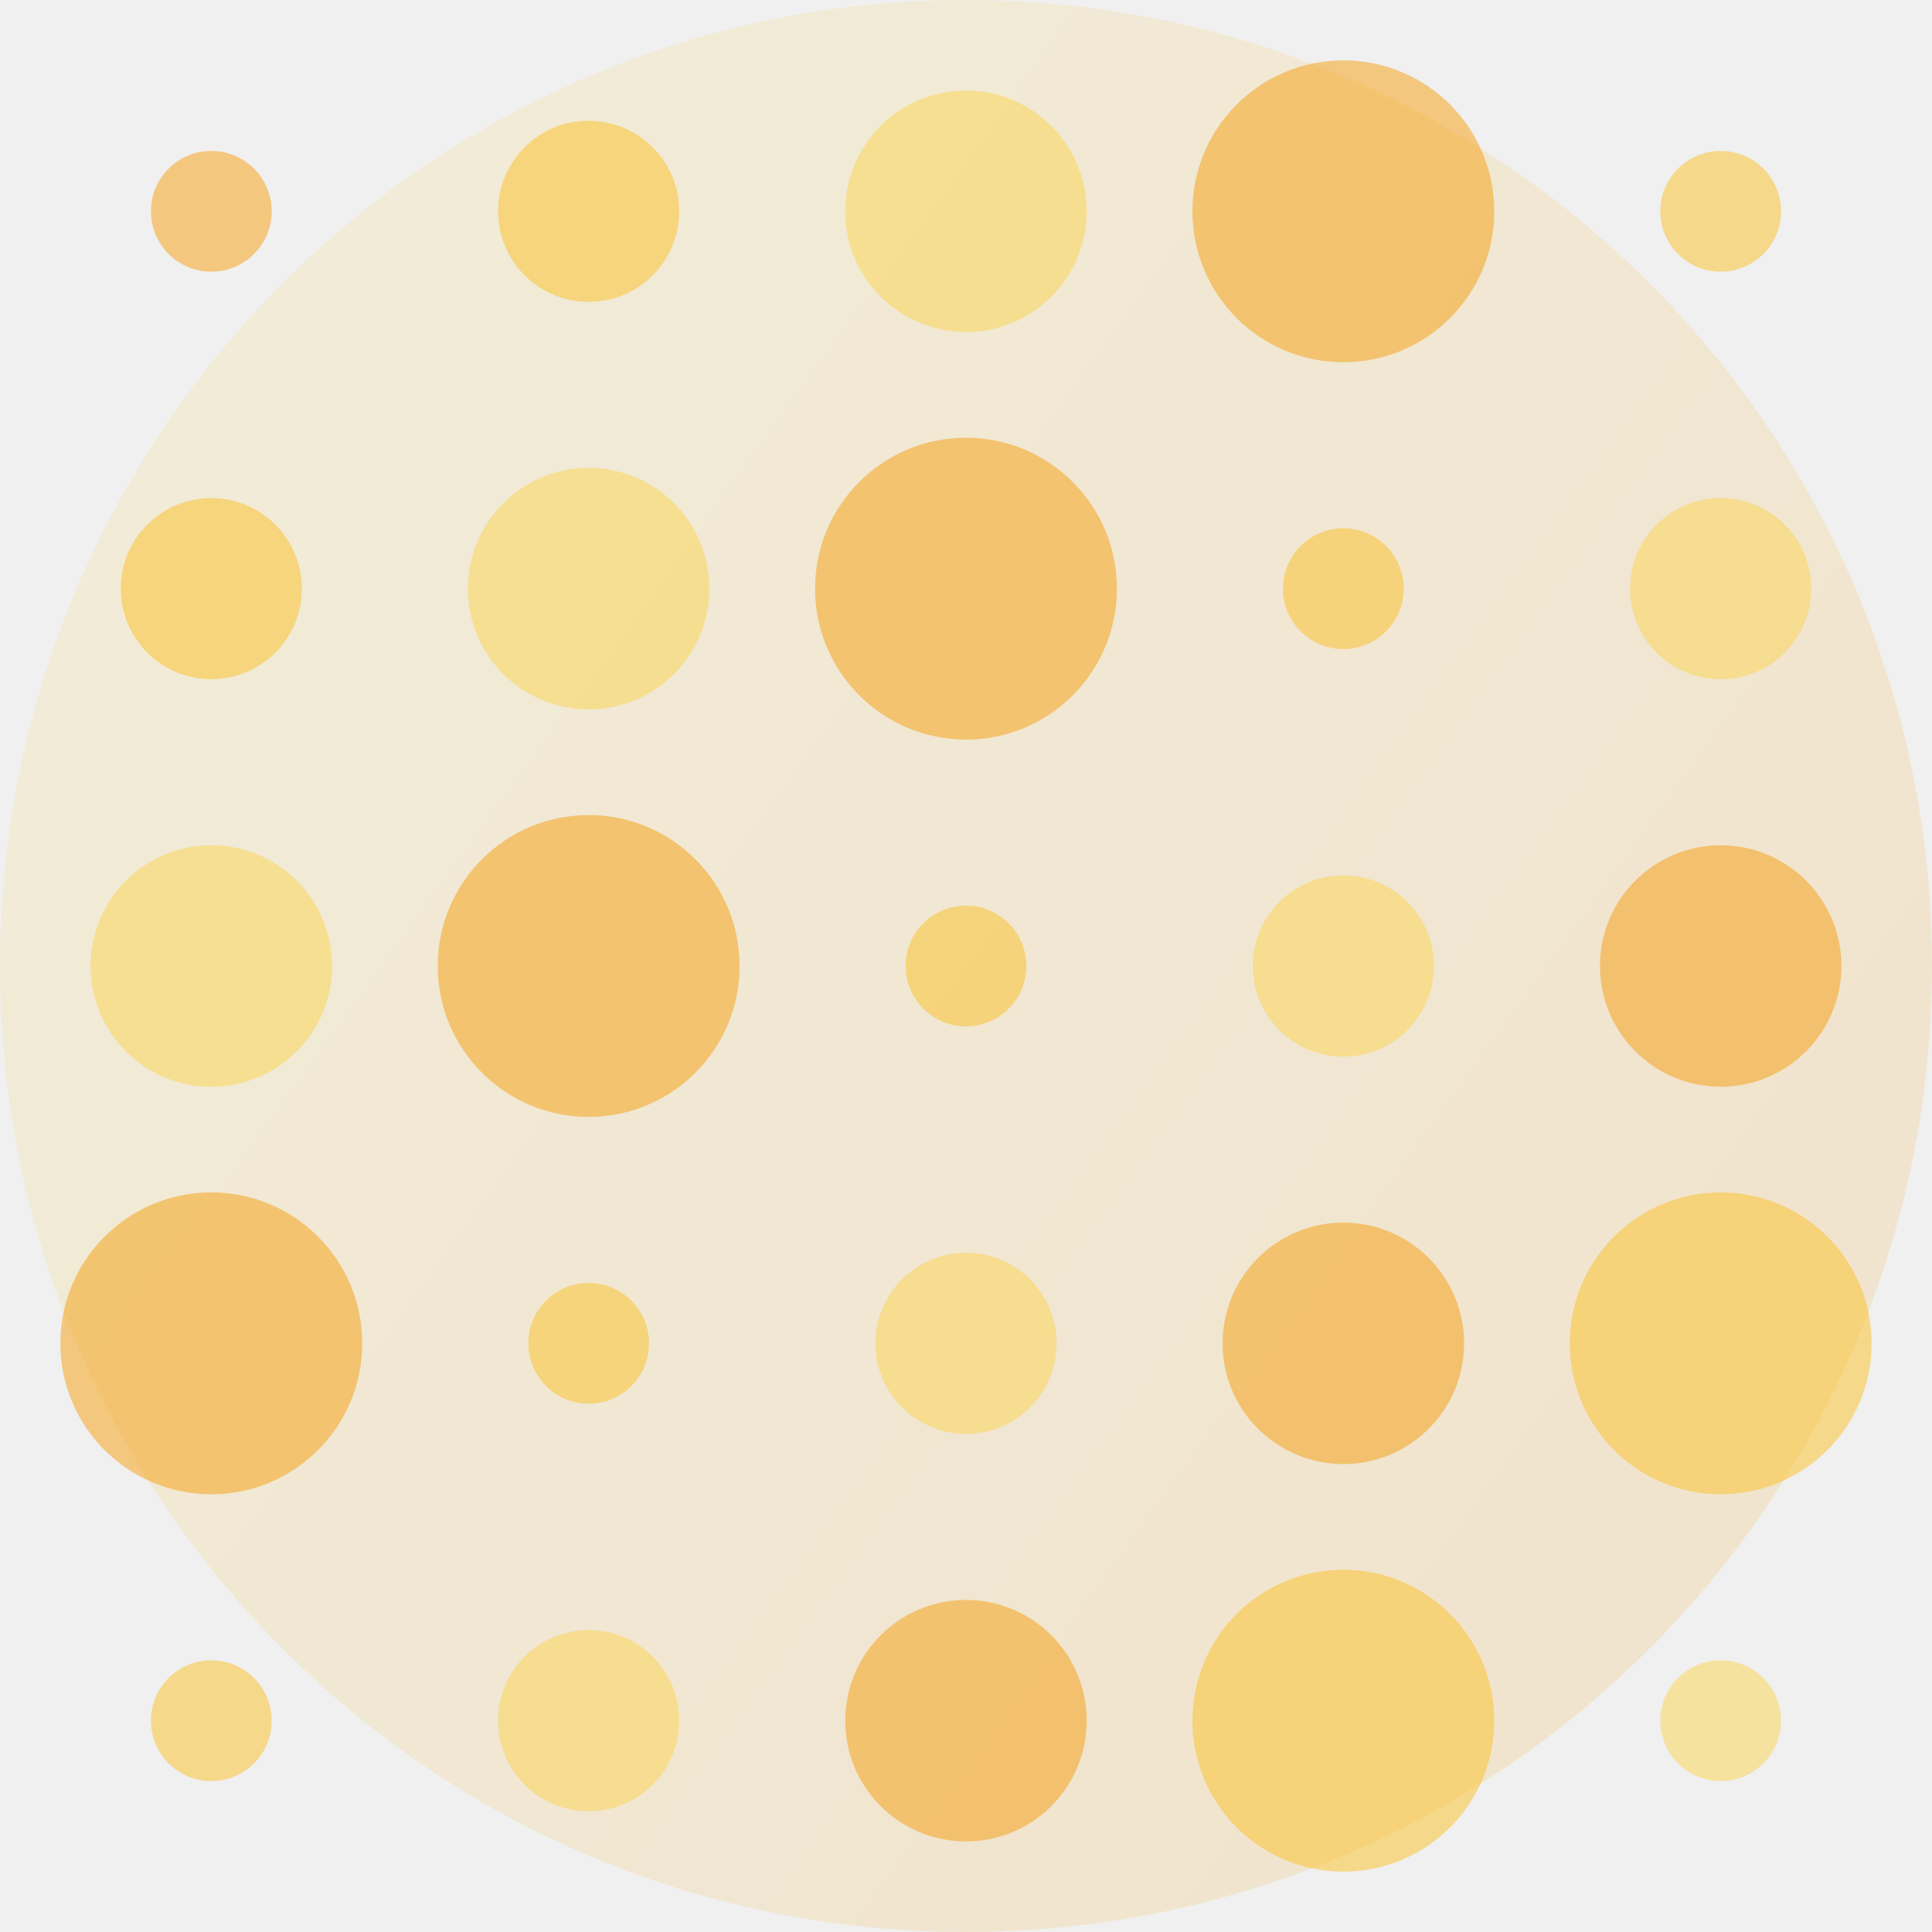
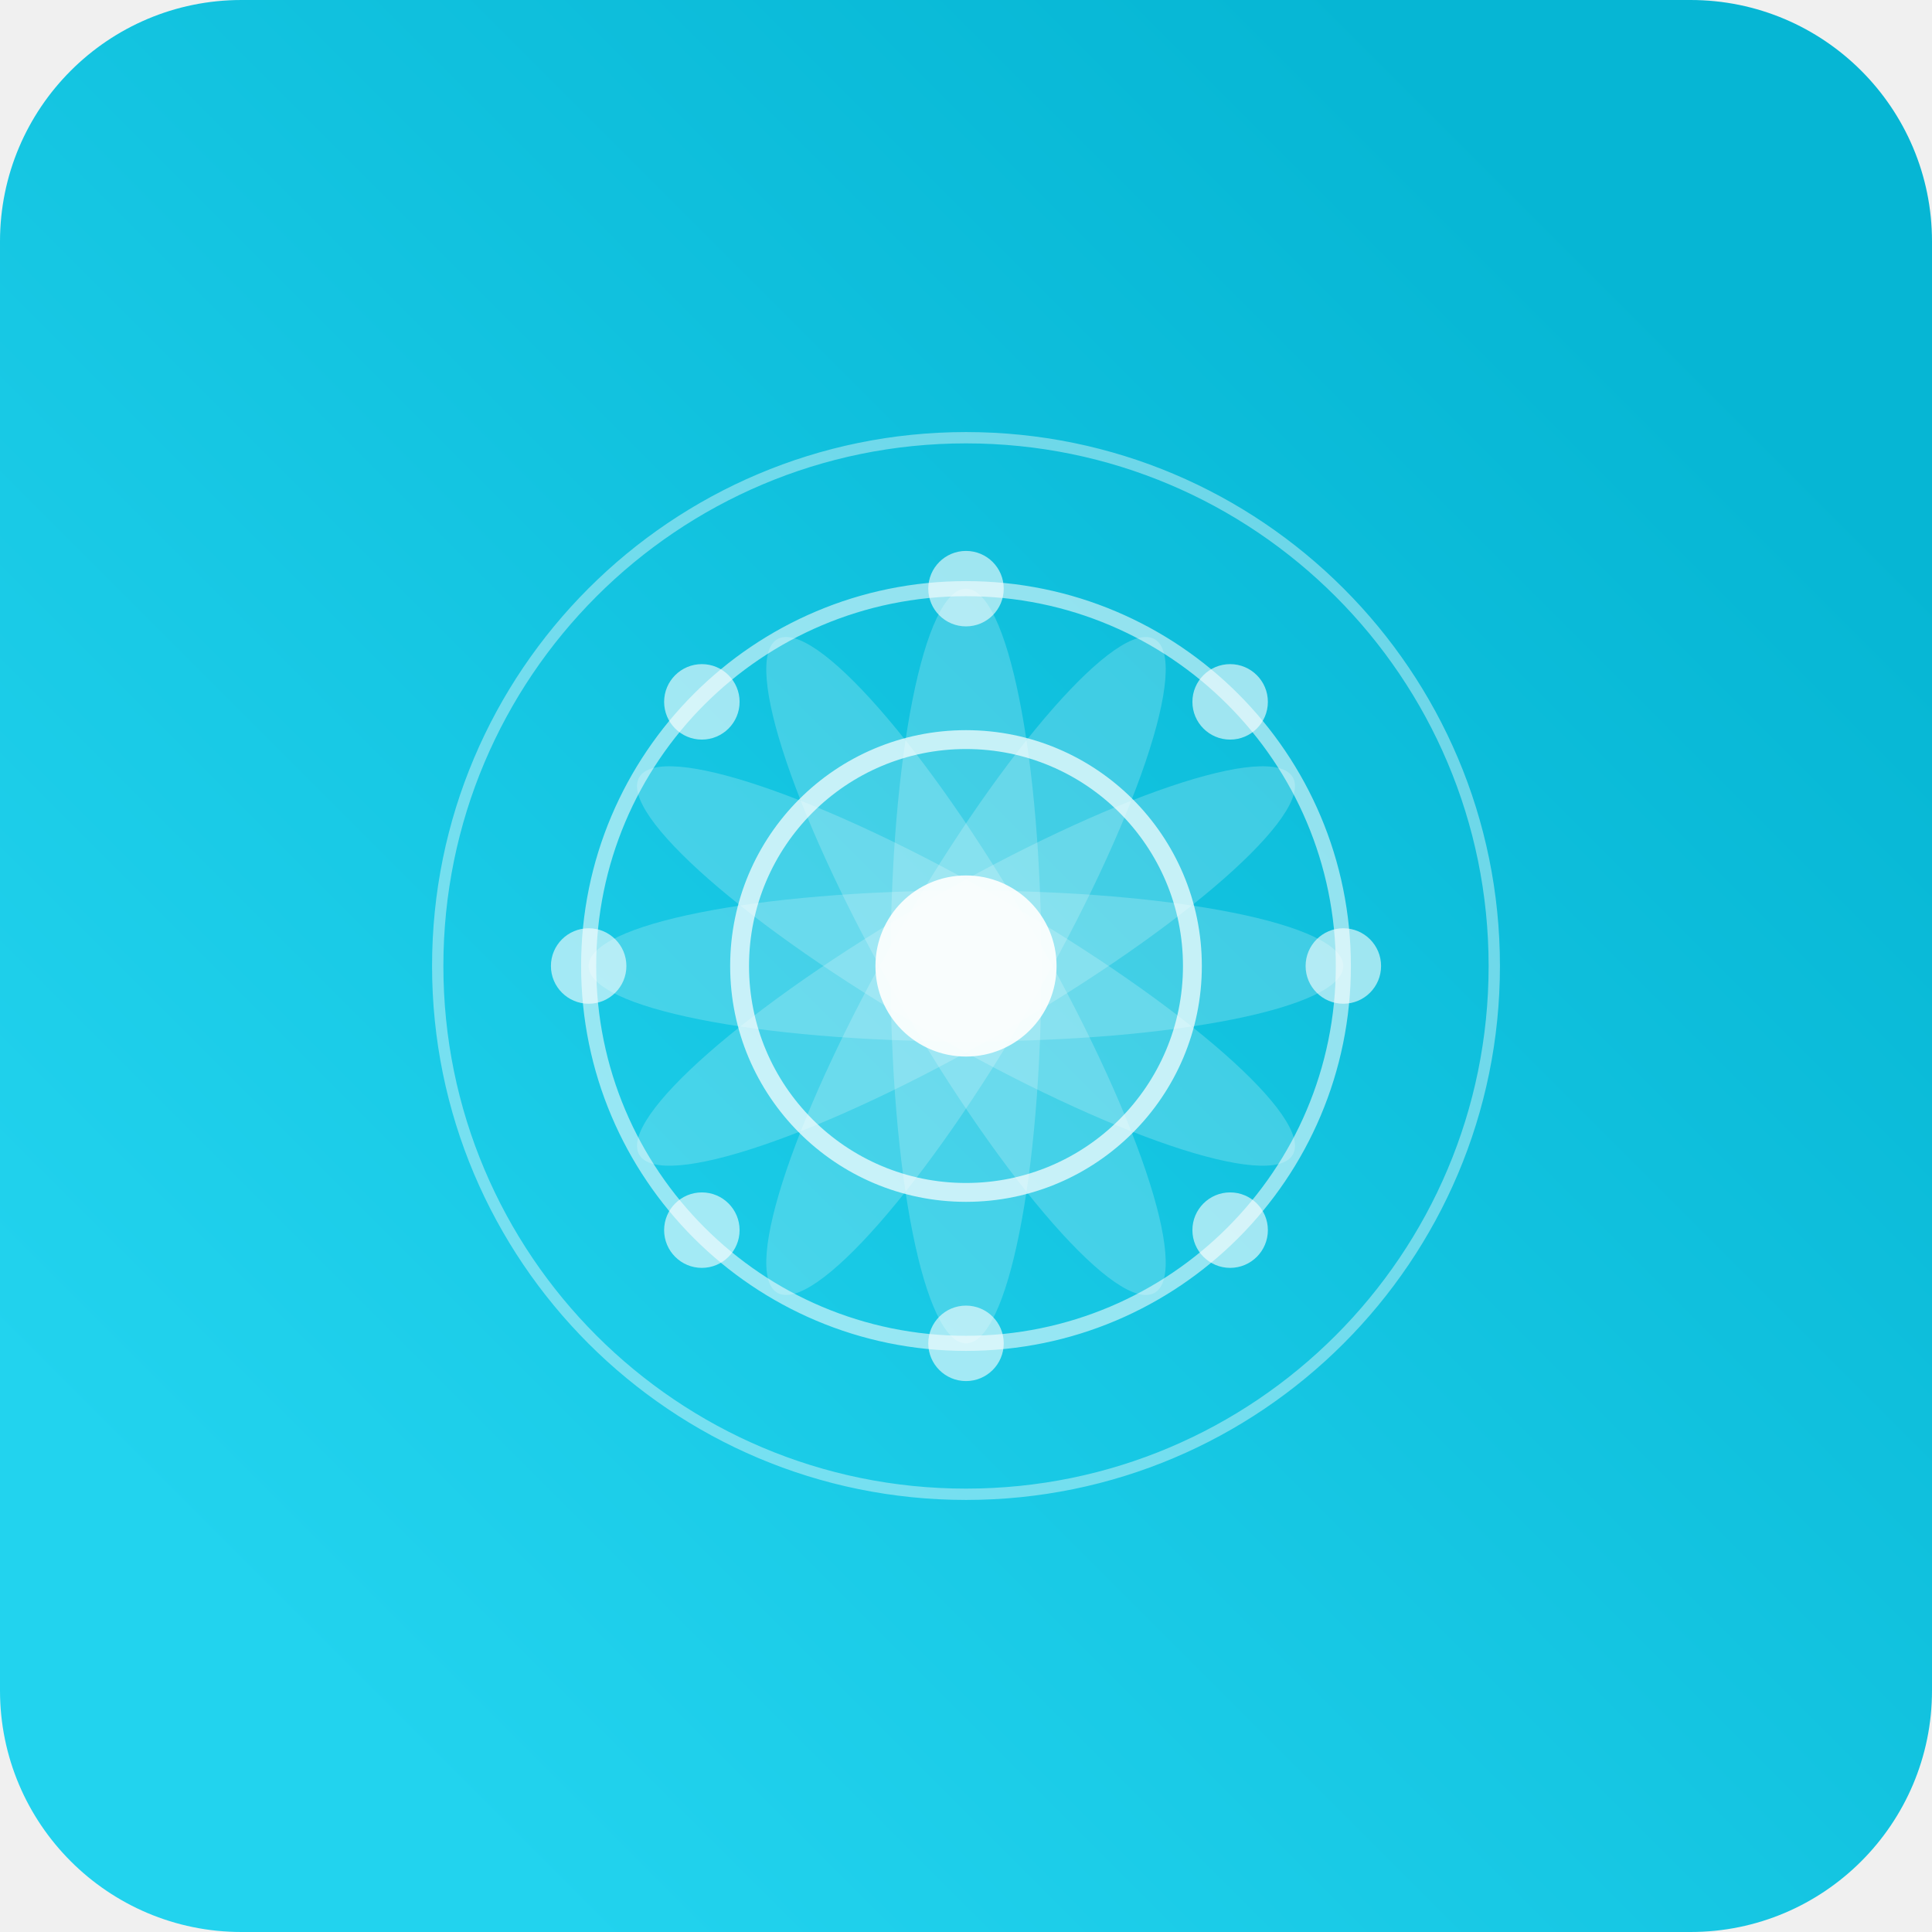
<svg xmlns="http://www.w3.org/2000/svg" width="256" height="256" viewBox="0 0 256 256">
  <defs>
-     <linearGradient id="bg" x1="90%" y1="79%" x2="10%" y2="21%">
-       <stop offset="0%" stop-color="#F59E0B" />
-       <stop offset="100%" stop-color="#FCD34D" />
+     <linearGradient id="bg" x1="85%" y1="15%" x2="15%" y2="85%">
+       <stop offset="0%" stop-color="#06b6d4" />
+       <stop offset="100%" stop-color="#22d3ee" />
    </linearGradient>
  </defs>
-   <rect width="256" height="256" rx="128" fill="url(#bg)" opacity="0.15" />
-   <circle cx="28" cy="28" r="8" fill="#F59E0B" opacity="0.5" />
-   <circle cx="78" cy="28" r="12" fill="#FBBF24" opacity="0.5" />
-   <circle cx="128" cy="28" r="16" fill="#FCD34D" opacity="0.5" />
-   <circle cx="178" cy="28" r="20" fill="#F59E0B" opacity="0.5" />
-   <circle cx="228" cy="28" r="8" fill="#FBBF24" opacity="0.5" />
-   <circle cx="28" cy="78" r="12" fill="#FBBF24" opacity="0.5" />
-   <circle cx="78" cy="78" r="16" fill="#FCD34D" opacity="0.5" />
-   <circle cx="128" cy="78" r="20" fill="#F59E0B" opacity="0.5" />
-   <circle cx="178" cy="78" r="8" fill="#FBBF24" opacity="0.5" />
-   <circle cx="228" cy="78" r="12" fill="#FCD34D" opacity="0.5" />
-   <circle cx="28" cy="128" r="16" fill="#FCD34D" opacity="0.5" />
-   <circle cx="78" cy="128" r="20" fill="#F59E0B" opacity="0.5" />
-   <circle cx="128" cy="128" r="8" fill="#FBBF24" opacity="0.5" />
-   <circle cx="178" cy="128" r="12" fill="#FCD34D" opacity="0.5" />
-   <circle cx="228" cy="128" r="16" fill="#F59E0B" opacity="0.5" />
-   <circle cx="28" cy="178" r="20" fill="#F59E0B" opacity="0.5" />
-   <circle cx="78" cy="178" r="8" fill="#FBBF24" opacity="0.5" />
-   <circle cx="128" cy="178" r="12" fill="#FCD34D" opacity="0.5" />
-   <circle cx="178" cy="178" r="16" fill="#F59E0B" opacity="0.5" />
-   <circle cx="228" cy="178" r="20" fill="#FBBF24" opacity="0.5" />
-   <circle cx="28" cy="228" r="8" fill="#FBBF24" opacity="0.5" />
-   <circle cx="78" cy="228" r="12" fill="#FCD34D" opacity="0.5" />
-   <circle cx="128" cy="228" r="16" fill="#F59E0B" opacity="0.5" />
-   <circle cx="178" cy="228" r="20" fill="#FBBF24" opacity="0.5" />
-   <circle cx="228" cy="228" r="8" fill="#FCD34D" opacity="0.5" />
+   <rect width="256" height="256" rx="32" fill="url(#bg)" />
+   <circle cx="128" cy="128" r="12" fill="white" opacity="0.9" />
+   <circle cx="128" cy="128" r="30" fill="none" stroke="white" stroke-width="2.5" opacity="0.7" />
+   <circle cx="128" cy="128" r="50" fill="none" stroke="white" stroke-width="2" opacity="0.55" />
+   <circle cx="128" cy="128" r="70" fill="none" stroke="white" stroke-width="1.5" opacity="0.4" />
+   <ellipse cx="128" cy="128" rx="10" ry="50" fill="white" opacity="0.2" transform="rotate(0 128 128)" />
+   <ellipse cx="128" cy="128" rx="10" ry="50" fill="white" opacity="0.2" transform="rotate(30 128 128)" />
+   <ellipse cx="128" cy="128" rx="10" ry="50" fill="white" opacity="0.2" transform="rotate(60 128 128)" />
+   <ellipse cx="128" cy="128" rx="10" ry="50" fill="white" opacity="0.2" transform="rotate(90 128 128)" />
+   <ellipse cx="128" cy="128" rx="10" ry="50" fill="white" opacity="0.2" transform="rotate(120 128 128)" />
+   <ellipse cx="128" cy="128" rx="10" ry="50" fill="white" opacity="0.2" transform="rotate(150 128 128)" />
+   <circle cx="178" cy="128" r="5" fill="white" opacity="0.6" />
+   <circle cx="163" cy="163" r="5" fill="white" opacity="0.6" />
+   <circle cx="128" cy="178" r="5" fill="white" opacity="0.6" />
+   <circle cx="93" cy="163" r="5" fill="white" opacity="0.6" />
+   <circle cx="78" cy="128" r="5" fill="white" opacity="0.6" />
+   <circle cx="93" cy="93" r="5" fill="white" opacity="0.6" />
+   <circle cx="128" cy="78" r="5" fill="white" opacity="0.6" />
+   <circle cx="163" cy="93" r="5" fill="white" opacity="0.6" />
</svg>
